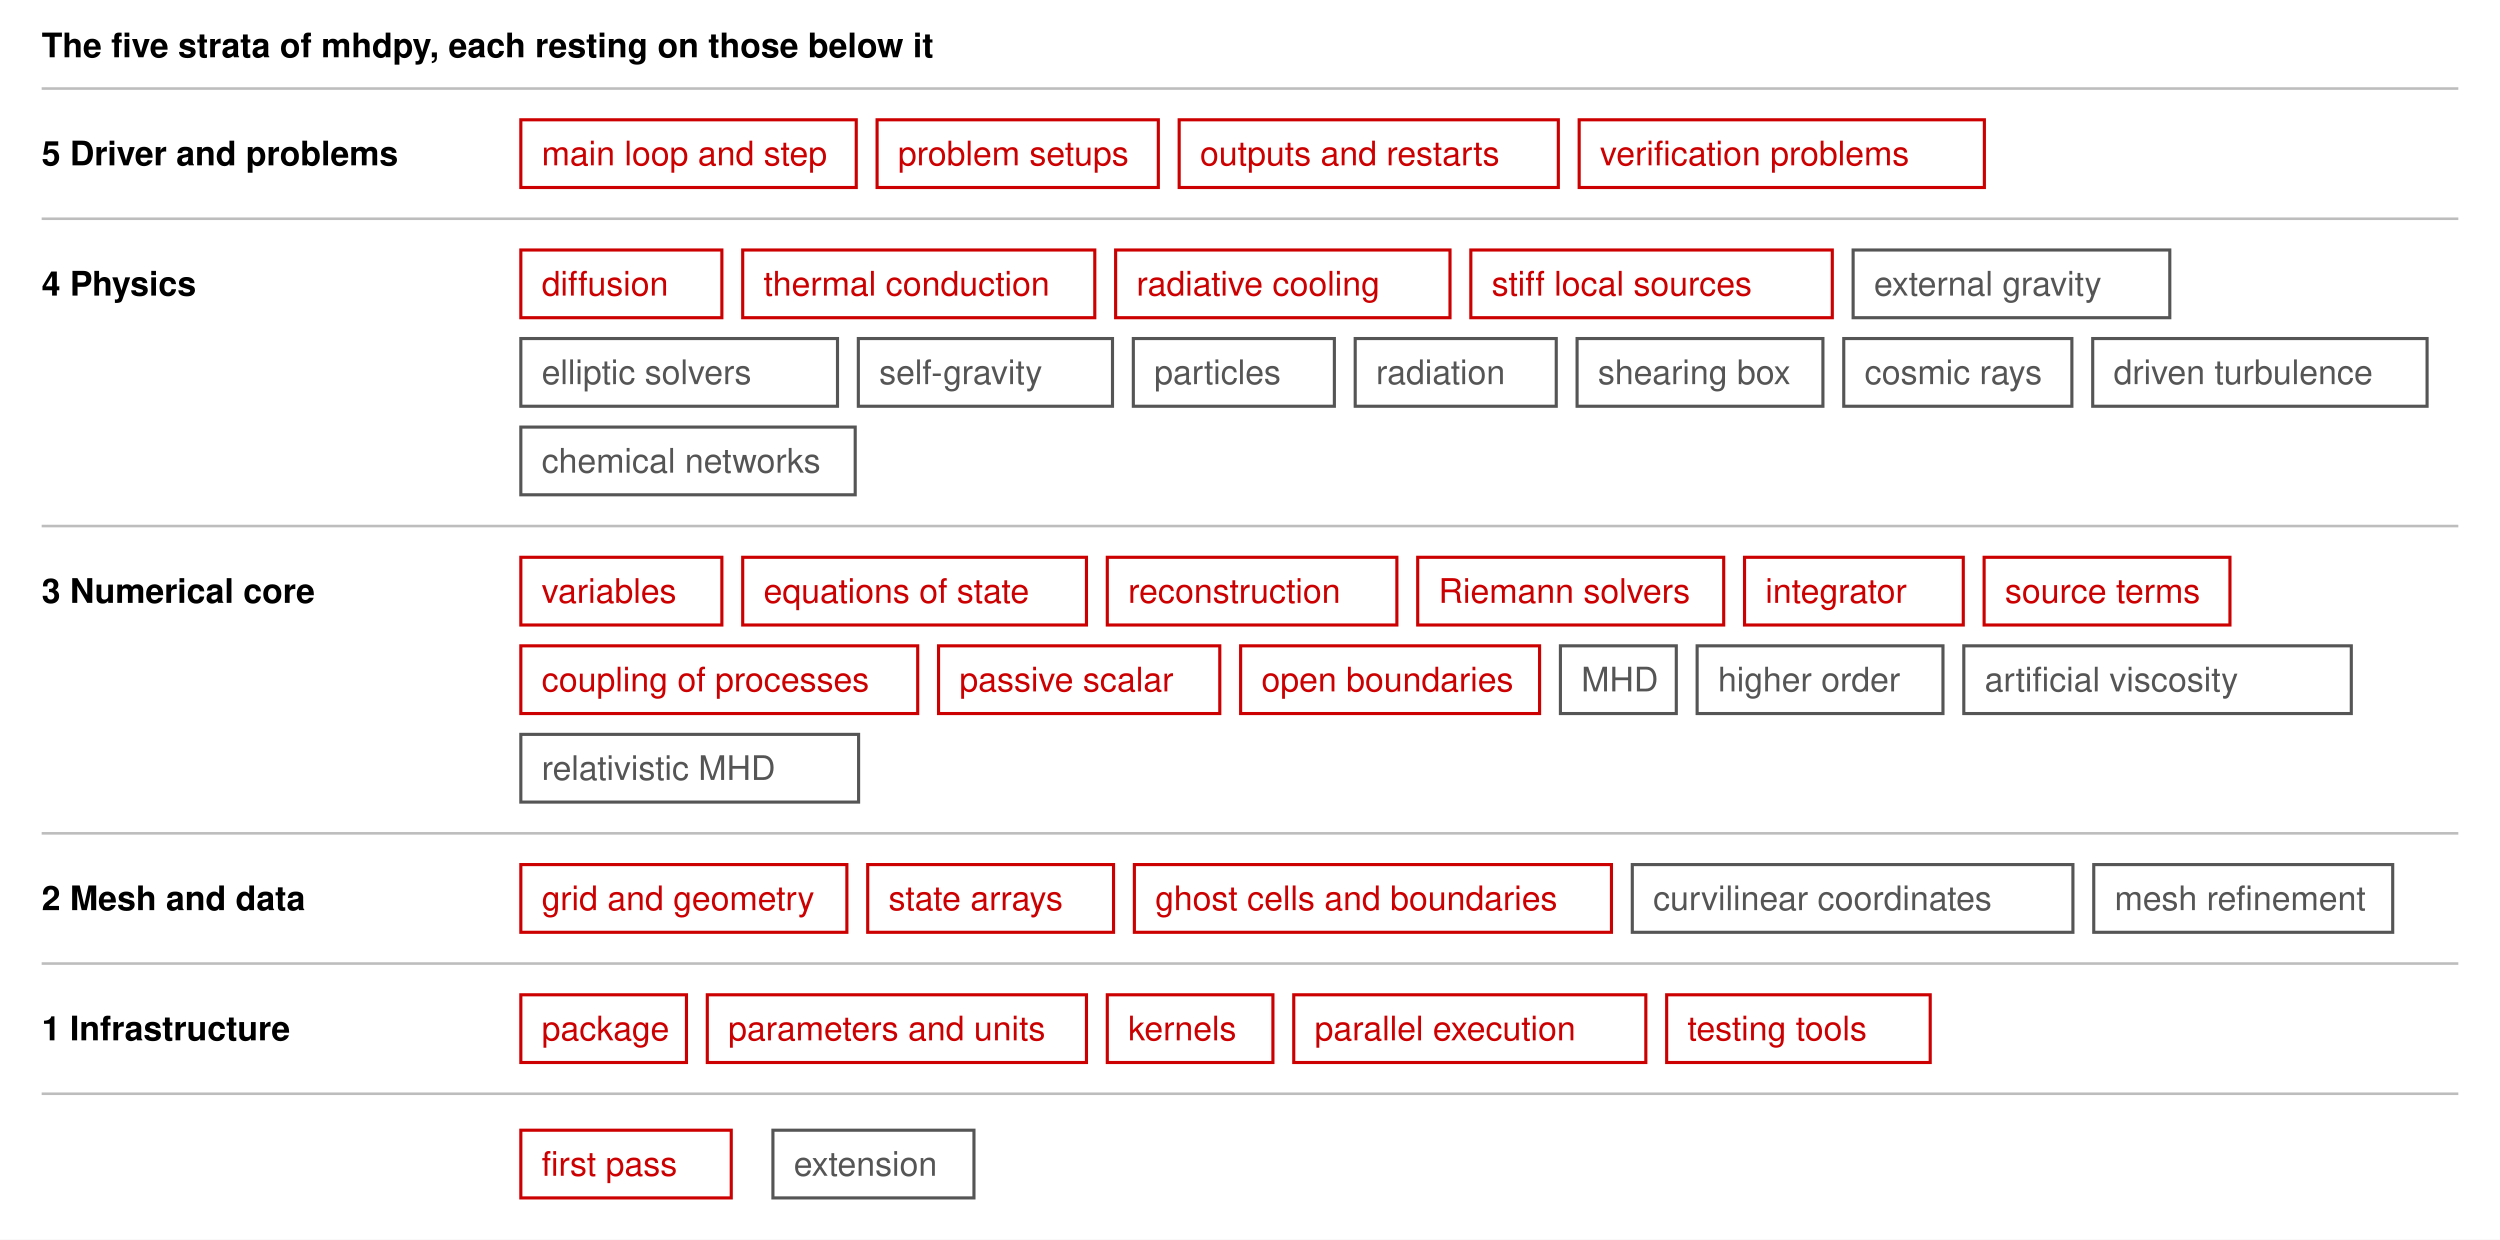
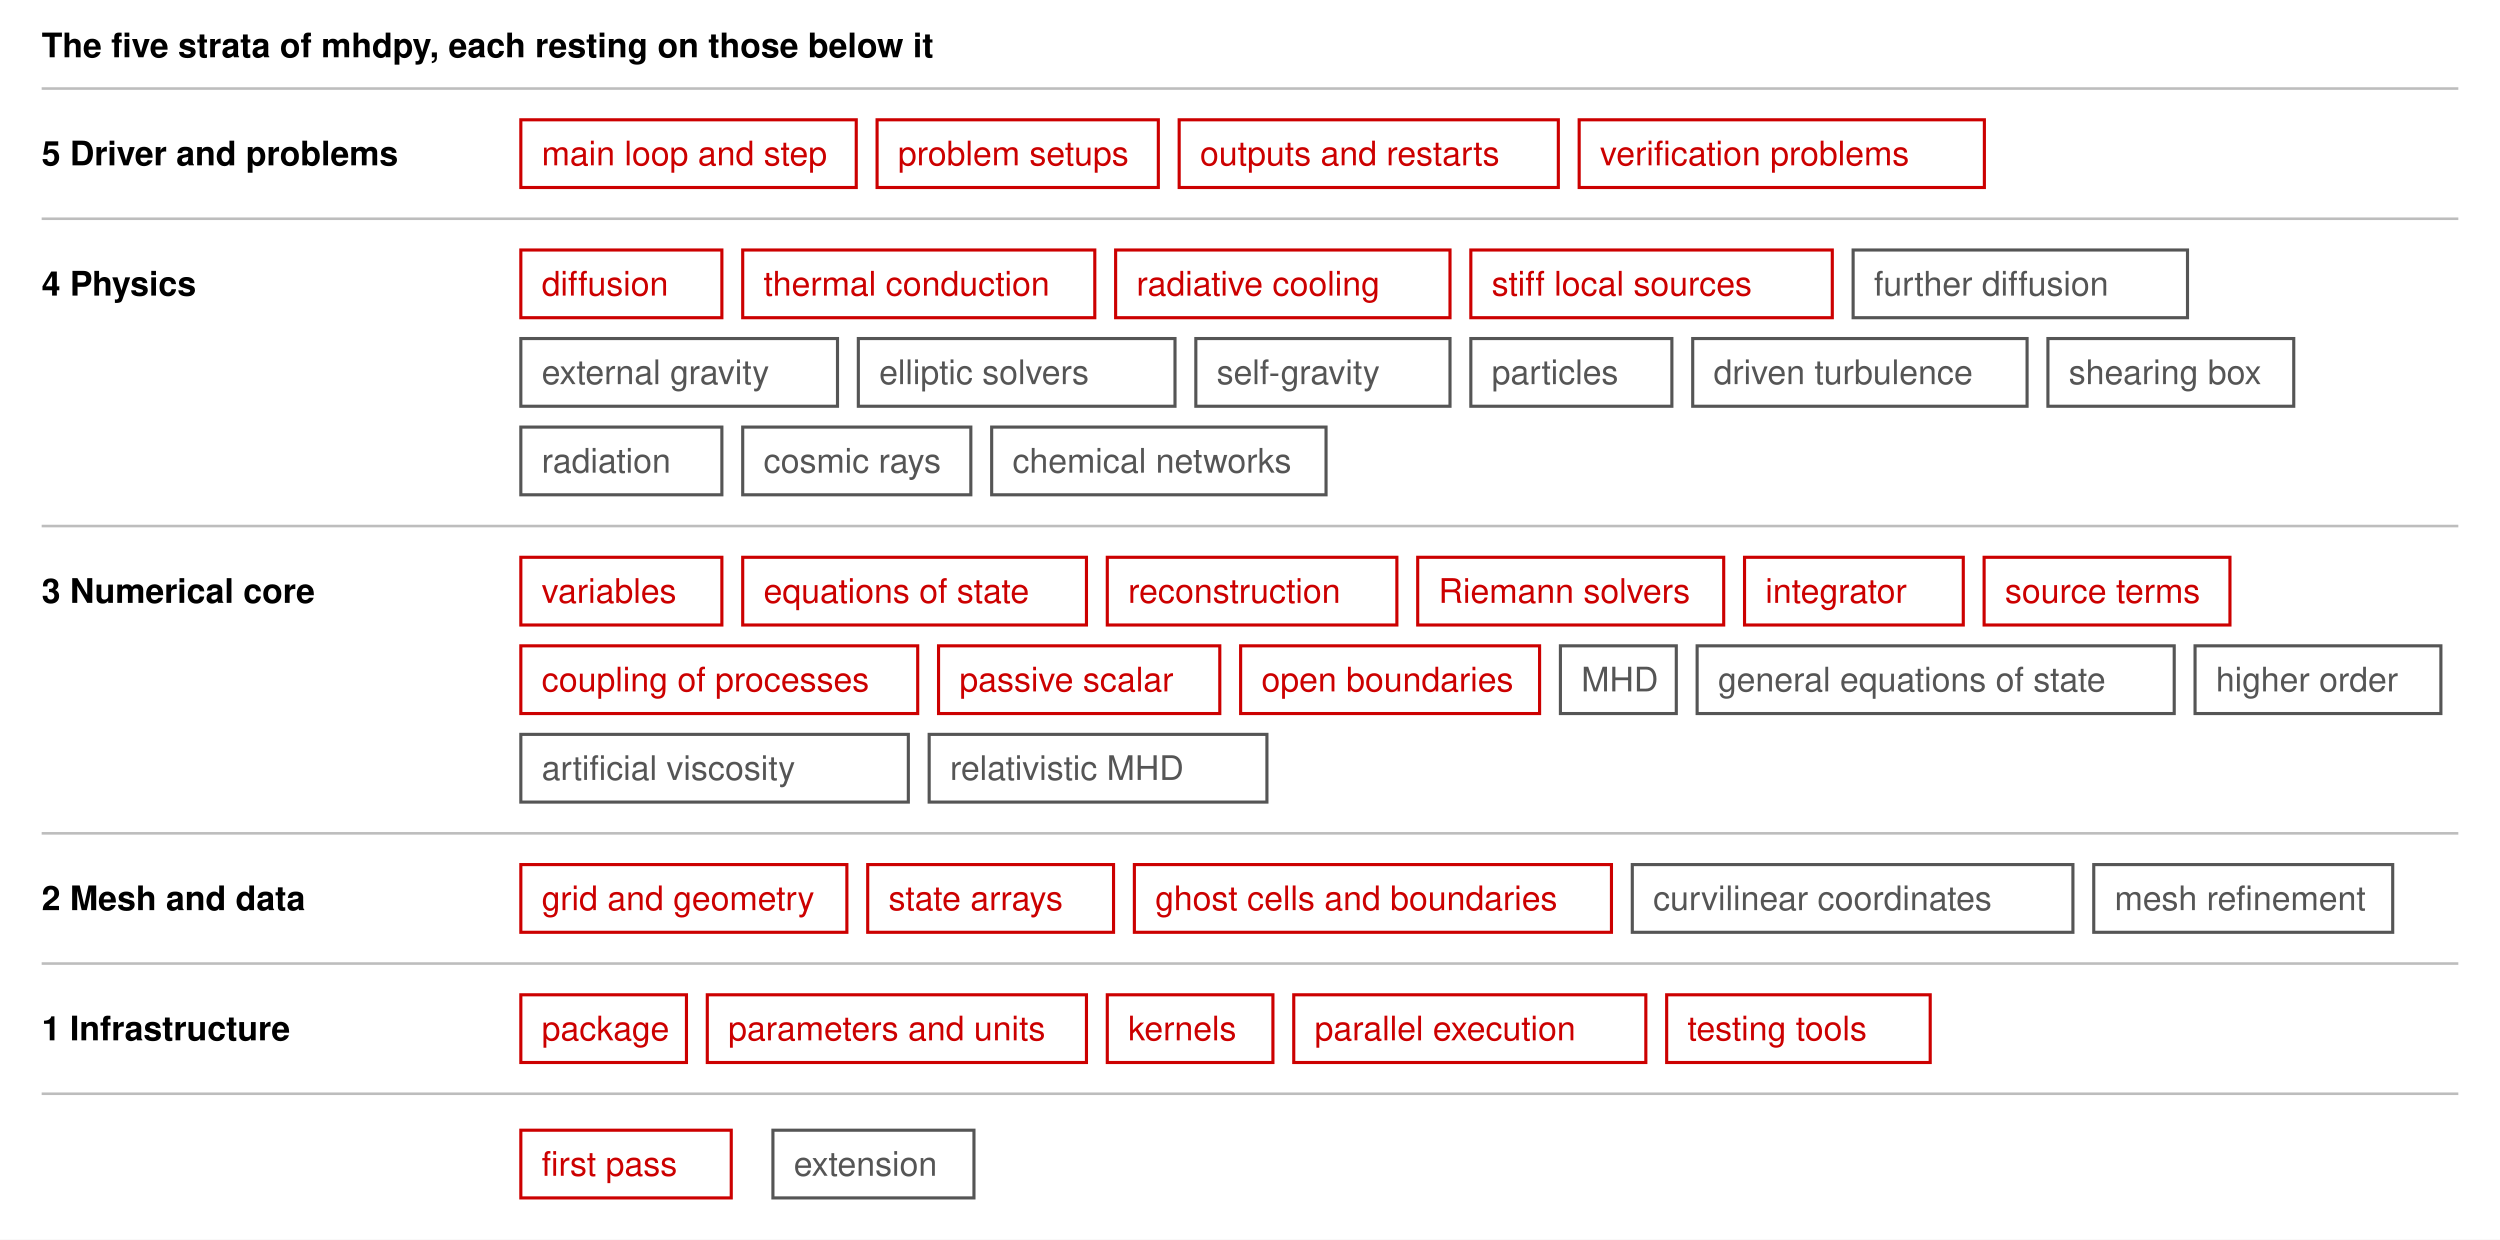
<svg xmlns="http://www.w3.org/2000/svg" width="960" height="476" viewBox="0 0 960 476">
  <rect width="960" height="476" fill="#ffffff" />
  <text x="16.0" y="22.0" font-family="Helvetica, Arial, sans-serif" font-size="13" font-weight="bold" fill="#000000">The five strata of mhdpy, each resting on those below it</text>
  <line x1="16" y1="34.0" x2="944" y2="34.0" stroke="#bdbdbd" />
  <text x="16.0" y="63.5" font-family="Helvetica, Arial, sans-serif" font-size="13" font-weight="bold" fill="#000000">5 Driver and problems</text>
  <rect x="200.0" y="46.0" width="128.8" height="26" fill="none" stroke="#cc0000" stroke-width="1.2" />
  <text x="208.0" y="63.5" font-family="Helvetica, Arial, sans-serif" font-size="13" font-weight="normal" fill="#cc0000">main loop and step</text>
  <rect x="336.8" y="46.0" width="108.0" height="26" fill="none" stroke="#cc0000" stroke-width="1.2" />
  <text x="344.8" y="63.5" font-family="Helvetica, Arial, sans-serif" font-size="13" font-weight="normal" fill="#cc0000">problem setups</text>
  <rect x="452.8" y="46.0" width="145.6" height="26" fill="none" stroke="#cc0000" stroke-width="1.2" />
  <text x="460.8" y="63.5" font-family="Helvetica, Arial, sans-serif" font-size="13" font-weight="normal" fill="#cc0000">outputs and restarts</text>
  <rect x="606.4" y="46.0" width="155.6" height="26" fill="none" stroke="#cc0000" stroke-width="1.2" />
  <text x="614.4" y="63.5" font-family="Helvetica, Arial, sans-serif" font-size="13" font-weight="normal" fill="#cc0000">verification problems</text>
  <line x1="16" y1="84.0" x2="944" y2="84.0" stroke="#bdbdbd" />
  <text x="16.0" y="113.5" font-family="Helvetica, Arial, sans-serif" font-size="13" font-weight="bold" fill="#000000">4 Physics</text>
  <rect x="200.0" y="96.0" width="77.2" height="26" fill="none" stroke="#cc0000" stroke-width="1.2" />
  <text x="208.0" y="113.5" font-family="Helvetica, Arial, sans-serif" font-size="13" font-weight="normal" fill="#cc0000">diffusion</text>
  <rect x="285.2" y="96.0" width="135.2" height="26" fill="none" stroke="#cc0000" stroke-width="1.2" />
  <text x="293.2" y="113.5" font-family="Helvetica, Arial, sans-serif" font-size="13" font-weight="normal" fill="#cc0000">thermal conduction</text>
  <rect x="428.4" y="96.0" width="128.4" height="26" fill="none" stroke="#cc0000" stroke-width="1.2" />
  <text x="436.4" y="113.5" font-family="Helvetica, Arial, sans-serif" font-size="13" font-weight="normal" fill="#cc0000">radiative cooling</text>
  <rect x="564.8" y="96.0" width="138.8" height="26" fill="none" stroke="#cc0000" stroke-width="1.2" />
  <text x="572.8" y="113.5" font-family="Helvetica, Arial, sans-serif" font-size="13" font-weight="normal" fill="#cc0000">stiff local sources</text>
-   <rect x="711.6" y="96.0" width="121.6" height="26" fill="none" stroke="#555555" stroke-width="1.2" />
-   <text x="719.6" y="113.5" font-family="Helvetica, Arial, sans-serif" font-size="13" font-weight="normal" fill="#555555">external gravity</text>
+   <rect x="711.6" y="96.0" width="128.4" height="26" fill="none" stroke="#555555" stroke-width="1.2" />
+   <text x="719.6" y="113.5" font-family="Helvetica, Arial, sans-serif" font-size="13" font-weight="normal" fill="#555555">further diffusion</text>
  <rect x="200.0" y="130.0" width="121.6" height="26" fill="none" stroke="#555555" stroke-width="1.2" />
-   <text x="208.0" y="147.5" font-family="Helvetica, Arial, sans-serif" font-size="13" font-weight="normal" fill="#555555">elliptic solvers</text>
-   <rect x="329.6" y="130.0" width="97.6" height="26" fill="none" stroke="#555555" stroke-width="1.2" />
-   <text x="337.6" y="147.5" font-family="Helvetica, Arial, sans-serif" font-size="13" font-weight="normal" fill="#555555">self-gravity</text>
-   <rect x="435.2" y="130.0" width="77.2" height="26" fill="none" stroke="#555555" stroke-width="1.2" />
-   <text x="443.2" y="147.5" font-family="Helvetica, Arial, sans-serif" font-size="13" font-weight="normal" fill="#555555">particles</text>
-   <rect x="520.4" y="130.0" width="77.2" height="26" fill="none" stroke="#555555" stroke-width="1.2" />
-   <text x="528.4" y="147.5" font-family="Helvetica, Arial, sans-serif" font-size="13" font-weight="normal" fill="#555555">radiation</text>
-   <rect x="605.6" y="130.0" width="94.4" height="26" fill="none" stroke="#555555" stroke-width="1.2" />
-   <text x="613.6" y="147.5" font-family="Helvetica, Arial, sans-serif" font-size="13" font-weight="normal" fill="#555555">shearing box</text>
-   <rect x="708.0" y="130.0" width="87.6" height="26" fill="none" stroke="#555555" stroke-width="1.2" />
-   <text x="716.0" y="147.5" font-family="Helvetica, Arial, sans-serif" font-size="13" font-weight="normal" fill="#555555">cosmic rays</text>
-   <rect x="803.6" y="130.0" width="128.4" height="26" fill="none" stroke="#555555" stroke-width="1.2" />
-   <text x="811.6" y="147.5" font-family="Helvetica, Arial, sans-serif" font-size="13" font-weight="normal" fill="#555555">driven turbulence</text>
-   <rect x="200.0" y="164.0" width="128.4" height="26" fill="none" stroke="#555555" stroke-width="1.2" />
-   <text x="208.0" y="181.5" font-family="Helvetica, Arial, sans-serif" font-size="13" font-weight="normal" fill="#555555">chemical networks</text>
+   <text x="208.0" y="147.5" font-family="Helvetica, Arial, sans-serif" font-size="13" font-weight="normal" fill="#555555">external gravity</text>
+   <rect x="329.6" y="130.0" width="121.6" height="26" fill="none" stroke="#555555" stroke-width="1.2" />
+   <text x="337.6" y="147.5" font-family="Helvetica, Arial, sans-serif" font-size="13" font-weight="normal" fill="#555555">elliptic solvers</text>
+   <rect x="459.2" y="130.0" width="97.6" height="26" fill="none" stroke="#555555" stroke-width="1.2" />
+   <text x="467.2" y="147.5" font-family="Helvetica, Arial, sans-serif" font-size="13" font-weight="normal" fill="#555555">self-gravity</text>
+   <rect x="564.8" y="130.0" width="77.2" height="26" fill="none" stroke="#555555" stroke-width="1.2" />
+   <text x="572.8" y="147.5" font-family="Helvetica, Arial, sans-serif" font-size="13" font-weight="normal" fill="#555555">particles</text>
+   <rect x="650.0" y="130.0" width="128.4" height="26" fill="none" stroke="#555555" stroke-width="1.2" />
+   <text x="658.0" y="147.5" font-family="Helvetica, Arial, sans-serif" font-size="13" font-weight="normal" fill="#555555">driven turbulence</text>
+   <rect x="786.4" y="130.0" width="94.4" height="26" fill="none" stroke="#555555" stroke-width="1.2" />
+   <text x="794.4" y="147.5" font-family="Helvetica, Arial, sans-serif" font-size="13" font-weight="normal" fill="#555555">shearing box</text>
+   <rect x="200.0" y="164.0" width="77.2" height="26" fill="none" stroke="#555555" stroke-width="1.2" />
+   <text x="208.0" y="181.5" font-family="Helvetica, Arial, sans-serif" font-size="13" font-weight="normal" fill="#555555">radiation</text>
+   <rect x="285.2" y="164.0" width="87.6" height="26" fill="none" stroke="#555555" stroke-width="1.2" />
+   <text x="293.2" y="181.5" font-family="Helvetica, Arial, sans-serif" font-size="13" font-weight="normal" fill="#555555">cosmic rays</text>
+   <rect x="380.8" y="164.0" width="128.4" height="26" fill="none" stroke="#555555" stroke-width="1.2" />
+   <text x="388.8" y="181.5" font-family="Helvetica, Arial, sans-serif" font-size="13" font-weight="normal" fill="#555555">chemical networks</text>
  <line x1="16" y1="202.0" x2="944" y2="202.0" stroke="#bdbdbd" />
  <text x="16.0" y="231.5" font-family="Helvetica, Arial, sans-serif" font-size="13" font-weight="bold" fill="#000000">3 Numerical core</text>
  <rect x="200.0" y="214.0" width="77.2" height="26" fill="none" stroke="#cc0000" stroke-width="1.2" />
  <text x="208.0" y="231.5" font-family="Helvetica, Arial, sans-serif" font-size="13" font-weight="normal" fill="#cc0000">variables</text>
  <rect x="285.2" y="214.0" width="132.0" height="26" fill="none" stroke="#cc0000" stroke-width="1.2" />
  <text x="293.2" y="231.5" font-family="Helvetica, Arial, sans-serif" font-size="13" font-weight="normal" fill="#cc0000">equations of state</text>
  <rect x="425.2" y="214.0" width="111.2" height="26" fill="none" stroke="#cc0000" stroke-width="1.2" />
  <text x="433.2" y="231.5" font-family="Helvetica, Arial, sans-serif" font-size="13" font-weight="normal" fill="#cc0000">reconstruction</text>
  <rect x="544.4" y="214.0" width="117.5" height="26" fill="none" stroke="#cc0000" stroke-width="1.2" />
  <text x="552.4" y="231.5" font-family="Helvetica, Arial, sans-serif" font-size="13" font-weight="normal" fill="#cc0000">Riemann solvers</text>
  <rect x="669.9" y="214.0" width="84.0" height="26" fill="none" stroke="#cc0000" stroke-width="1.2" />
  <text x="677.9" y="231.5" font-family="Helvetica, Arial, sans-serif" font-size="13" font-weight="normal" fill="#cc0000">integrator</text>
  <rect x="761.9" y="214.0" width="94.4" height="26" fill="none" stroke="#cc0000" stroke-width="1.2" />
  <text x="769.9" y="231.5" font-family="Helvetica, Arial, sans-serif" font-size="13" font-weight="normal" fill="#cc0000">source terms</text>
  <rect x="200.0" y="248.0" width="152.4" height="26" fill="none" stroke="#cc0000" stroke-width="1.2" />
  <text x="208.0" y="265.5" font-family="Helvetica, Arial, sans-serif" font-size="13" font-weight="normal" fill="#cc0000">coupling of processes</text>
  <rect x="360.4" y="248.0" width="108.0" height="26" fill="none" stroke="#cc0000" stroke-width="1.2" />
  <text x="368.4" y="265.5" font-family="Helvetica, Arial, sans-serif" font-size="13" font-weight="normal" fill="#cc0000">passive scalar</text>
  <rect x="476.4" y="248.0" width="114.8" height="26" fill="none" stroke="#cc0000" stroke-width="1.2" />
  <text x="484.4" y="265.5" font-family="Helvetica, Arial, sans-serif" font-size="13" font-weight="normal" fill="#cc0000">open boundaries</text>
  <rect x="599.2" y="248.0" width="44.5" height="26" fill="none" stroke="#555555" stroke-width="1.2" />
  <text x="607.2" y="265.5" font-family="Helvetica, Arial, sans-serif" font-size="13" font-weight="normal" fill="#555555">MHD</text>
-   <rect x="651.7" y="248.0" width="94.4" height="26" fill="none" stroke="#555555" stroke-width="1.2" />
-   <text x="659.7" y="265.5" font-family="Helvetica, Arial, sans-serif" font-size="13" font-weight="normal" fill="#555555">higher order</text>
-   <rect x="754.1" y="248.0" width="148.8" height="26" fill="none" stroke="#555555" stroke-width="1.2" />
-   <text x="762.1" y="265.5" font-family="Helvetica, Arial, sans-serif" font-size="13" font-weight="normal" fill="#555555">artificial viscosity</text>
-   <rect x="200.0" y="282.0" width="129.7" height="26" fill="none" stroke="#555555" stroke-width="1.2" />
-   <text x="208.0" y="299.5" font-family="Helvetica, Arial, sans-serif" font-size="13" font-weight="normal" fill="#555555">relativistic MHD</text>
+   <rect x="651.7" y="248.0" width="183.2" height="26" fill="none" stroke="#555555" stroke-width="1.2" />
+   <text x="659.7" y="265.5" font-family="Helvetica, Arial, sans-serif" font-size="13" font-weight="normal" fill="#555555">general equations of state</text>
+   <rect x="842.9" y="248.0" width="94.4" height="26" fill="none" stroke="#555555" stroke-width="1.2" />
+   <text x="850.9" y="265.5" font-family="Helvetica, Arial, sans-serif" font-size="13" font-weight="normal" fill="#555555">higher order</text>
+   <rect x="200.0" y="282.0" width="148.8" height="26" fill="none" stroke="#555555" stroke-width="1.2" />
+   <text x="208.0" y="299.5" font-family="Helvetica, Arial, sans-serif" font-size="13" font-weight="normal" fill="#555555">artificial viscosity</text>
+   <rect x="356.8" y="282.0" width="129.7" height="26" fill="none" stroke="#555555" stroke-width="1.2" />
+   <text x="364.8" y="299.5" font-family="Helvetica, Arial, sans-serif" font-size="13" font-weight="normal" fill="#555555">relativistic MHD</text>
  <line x1="16" y1="320.0" x2="944" y2="320.0" stroke="#bdbdbd" />
  <text x="16.0" y="349.5" font-family="Helvetica, Arial, sans-serif" font-size="13" font-weight="bold" fill="#000000">2 Mesh and data</text>
  <rect x="200.0" y="332.0" width="125.2" height="26" fill="none" stroke="#cc0000" stroke-width="1.2" />
  <text x="208.0" y="349.5" font-family="Helvetica, Arial, sans-serif" font-size="13" font-weight="normal" fill="#cc0000">grid and geometry</text>
  <rect x="333.2" y="332.0" width="94.4" height="26" fill="none" stroke="#cc0000" stroke-width="1.2" />
  <text x="341.2" y="349.5" font-family="Helvetica, Arial, sans-serif" font-size="13" font-weight="normal" fill="#cc0000">state arrays</text>
  <rect x="435.6" y="332.0" width="183.2" height="26" fill="none" stroke="#cc0000" stroke-width="1.2" />
  <text x="443.6" y="349.5" font-family="Helvetica, Arial, sans-serif" font-size="13" font-weight="normal" fill="#cc0000">ghost cells and boundaries</text>
  <rect x="626.8" y="332.0" width="169.2" height="26" fill="none" stroke="#555555" stroke-width="1.2" />
  <text x="634.8" y="349.5" font-family="Helvetica, Arial, sans-serif" font-size="13" font-weight="normal" fill="#555555">curvilinear coordinates</text>
  <rect x="804.0" y="332.0" width="114.8" height="26" fill="none" stroke="#555555" stroke-width="1.2" />
  <text x="812.0" y="349.5" font-family="Helvetica, Arial, sans-serif" font-size="13" font-weight="normal" fill="#555555">mesh refinement</text>
  <line x1="16" y1="370.0" x2="944" y2="370.0" stroke="#bdbdbd" />
  <text x="16.0" y="399.5" font-family="Helvetica, Arial, sans-serif" font-size="13" font-weight="bold" fill="#000000">1 Infrastructure</text>
  <rect x="200.0" y="382.0" width="63.6" height="26" fill="none" stroke="#cc0000" stroke-width="1.2" />
  <text x="208.0" y="399.5" font-family="Helvetica, Arial, sans-serif" font-size="13" font-weight="normal" fill="#cc0000">package</text>
  <rect x="271.6" y="382.0" width="145.6" height="26" fill="none" stroke="#cc0000" stroke-width="1.2" />
  <text x="279.6" y="399.5" font-family="Helvetica, Arial, sans-serif" font-size="13" font-weight="normal" fill="#cc0000">parameters and units</text>
  <rect x="425.2" y="382.0" width="63.6" height="26" fill="none" stroke="#cc0000" stroke-width="1.2" />
  <text x="433.2" y="399.5" font-family="Helvetica, Arial, sans-serif" font-size="13" font-weight="normal" fill="#cc0000">kernels</text>
  <rect x="496.8" y="382.0" width="135.2" height="26" fill="none" stroke="#cc0000" stroke-width="1.2" />
  <text x="504.8" y="399.5" font-family="Helvetica, Arial, sans-serif" font-size="13" font-weight="normal" fill="#cc0000">parallel execution</text>
  <rect x="640.0" y="382.0" width="101.2" height="26" fill="none" stroke="#cc0000" stroke-width="1.2" />
  <text x="648.0" y="399.5" font-family="Helvetica, Arial, sans-serif" font-size="13" font-weight="normal" fill="#cc0000">testing tools</text>
  <line x1="16" y1="420.0" x2="944" y2="420.0" stroke="#bdbdbd" />
  <rect x="200.0" y="434.0" width="80.8" height="26" fill="none" stroke="#cc0000" stroke-width="1.2" />
  <text x="208.0" y="451.5" font-family="Helvetica, Arial, sans-serif" font-size="13" font-weight="normal" fill="#cc0000">first pass</text>
  <rect x="296.8" y="434.0" width="77.2" height="26" fill="none" stroke="#555555" stroke-width="1.2" />
  <text x="304.8" y="451.5" font-family="Helvetica, Arial, sans-serif" font-size="13" font-weight="normal" fill="#555555">extension</text>
</svg>
